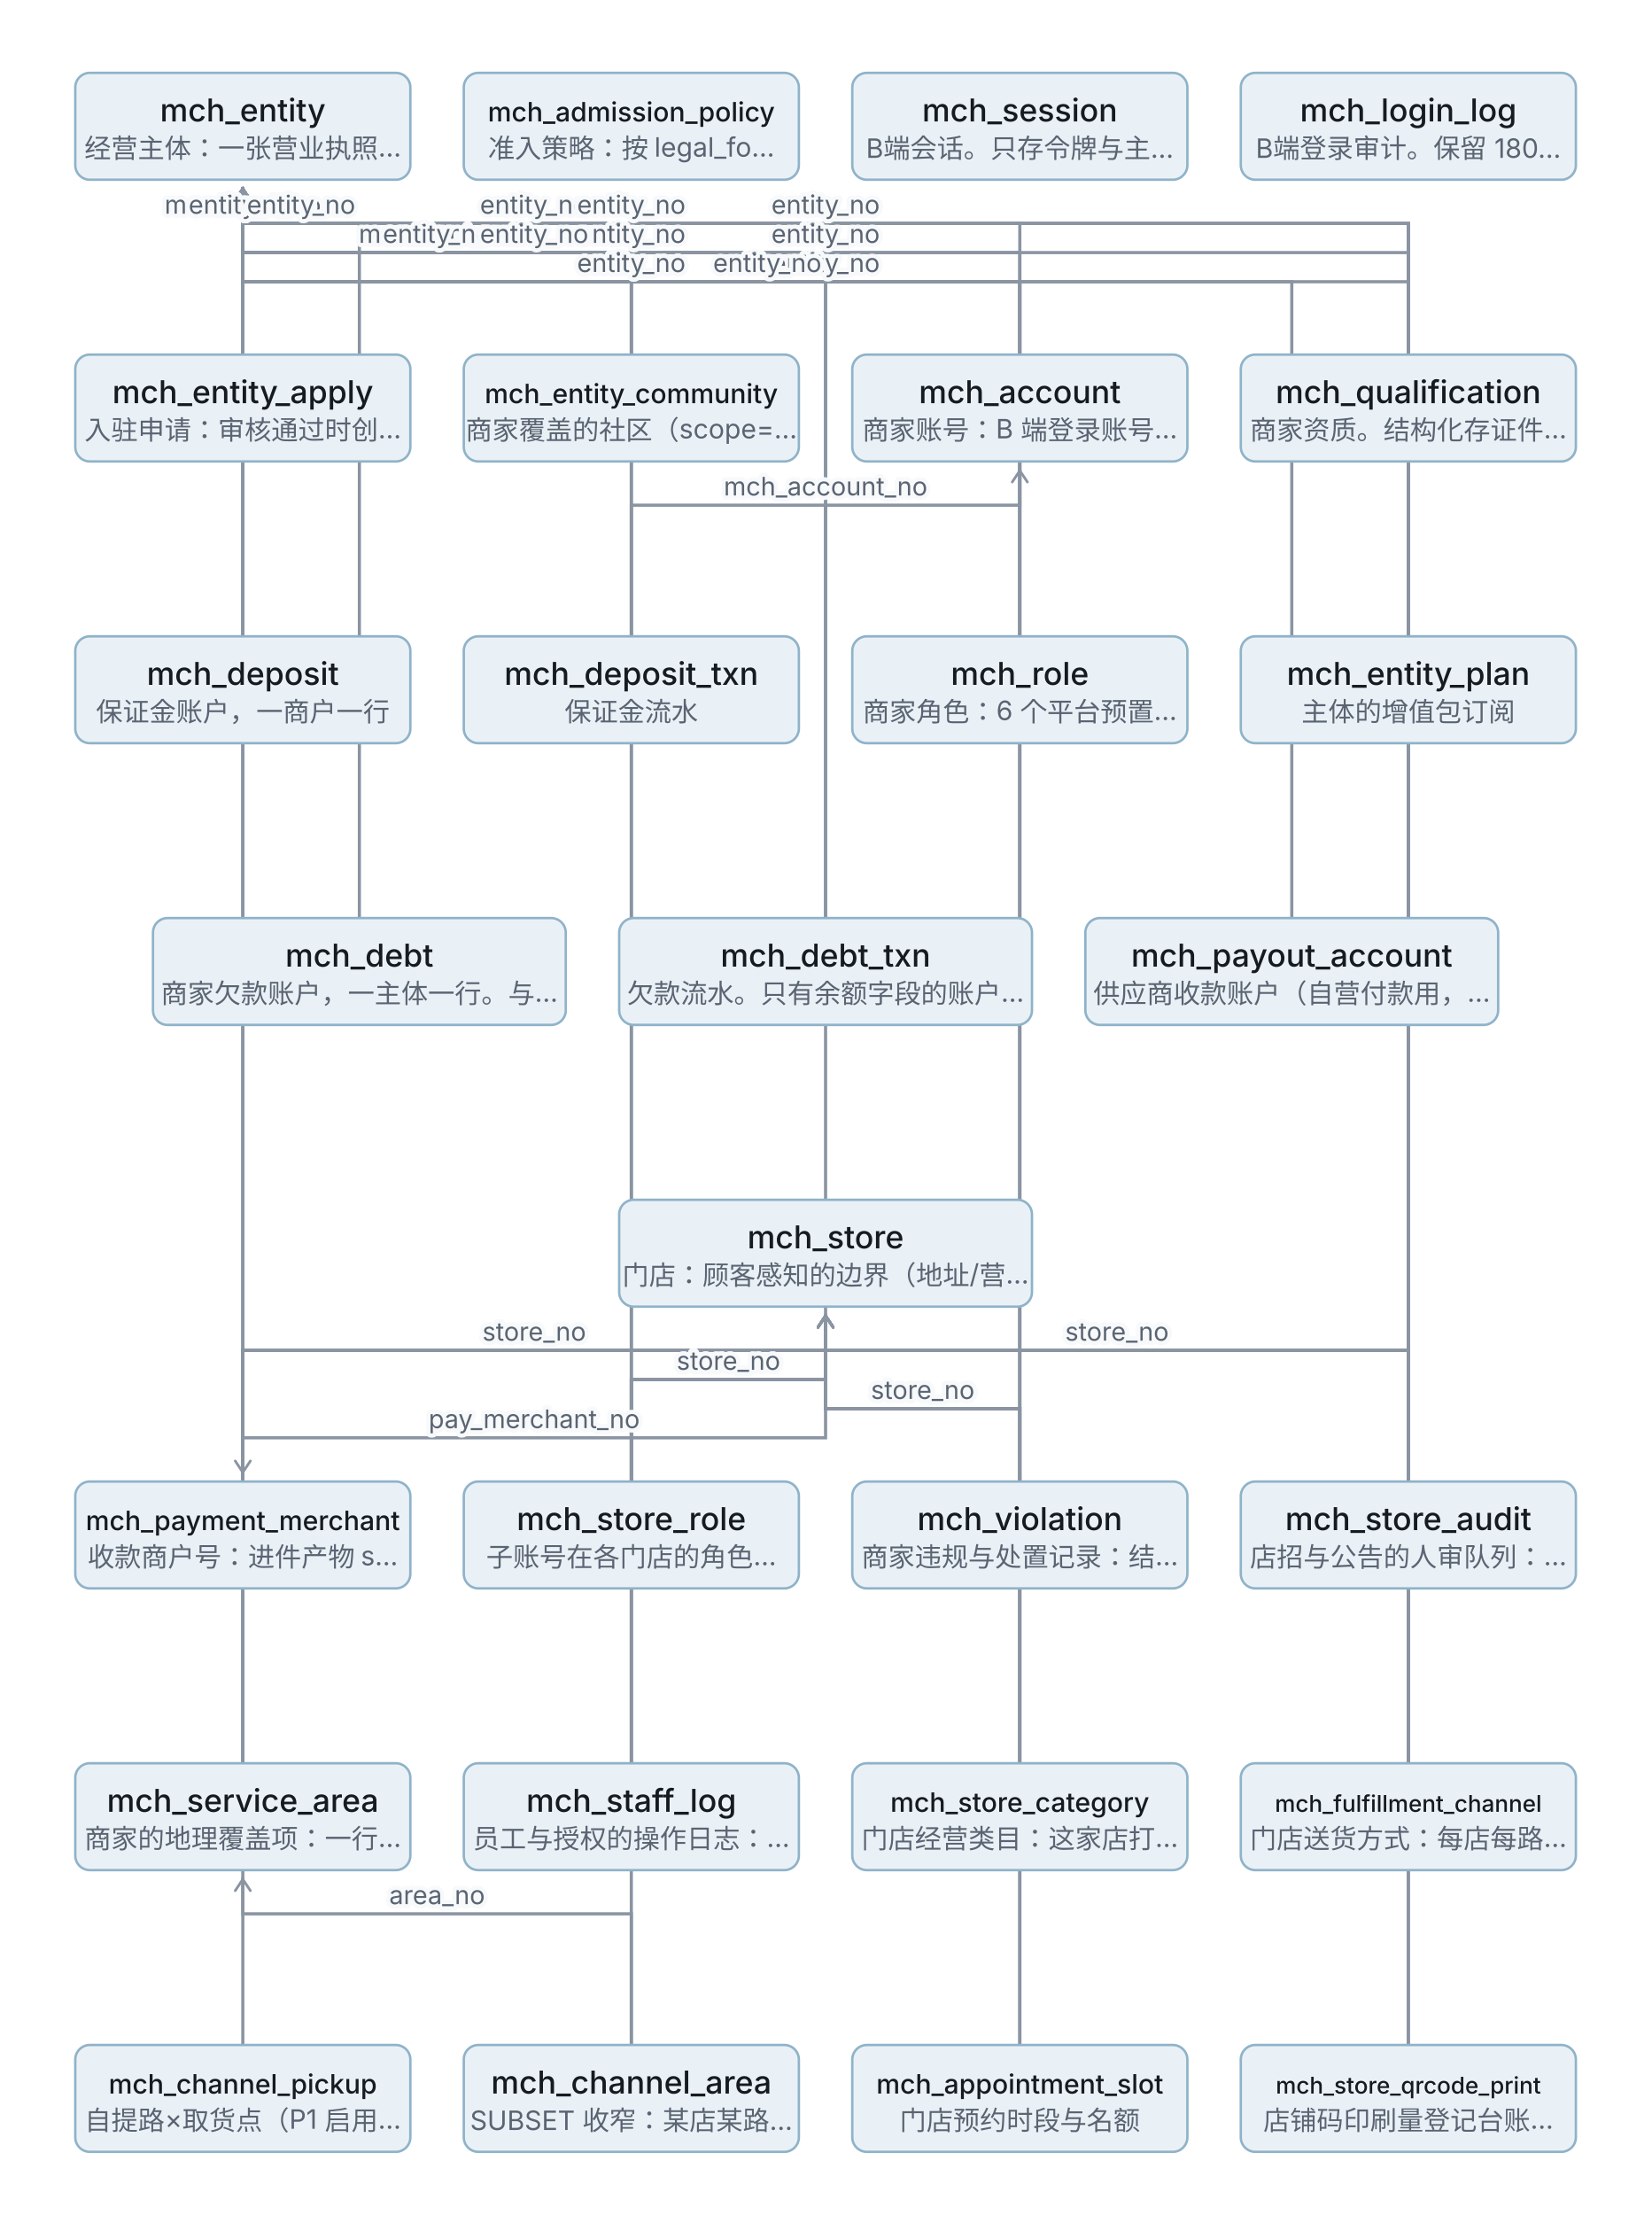
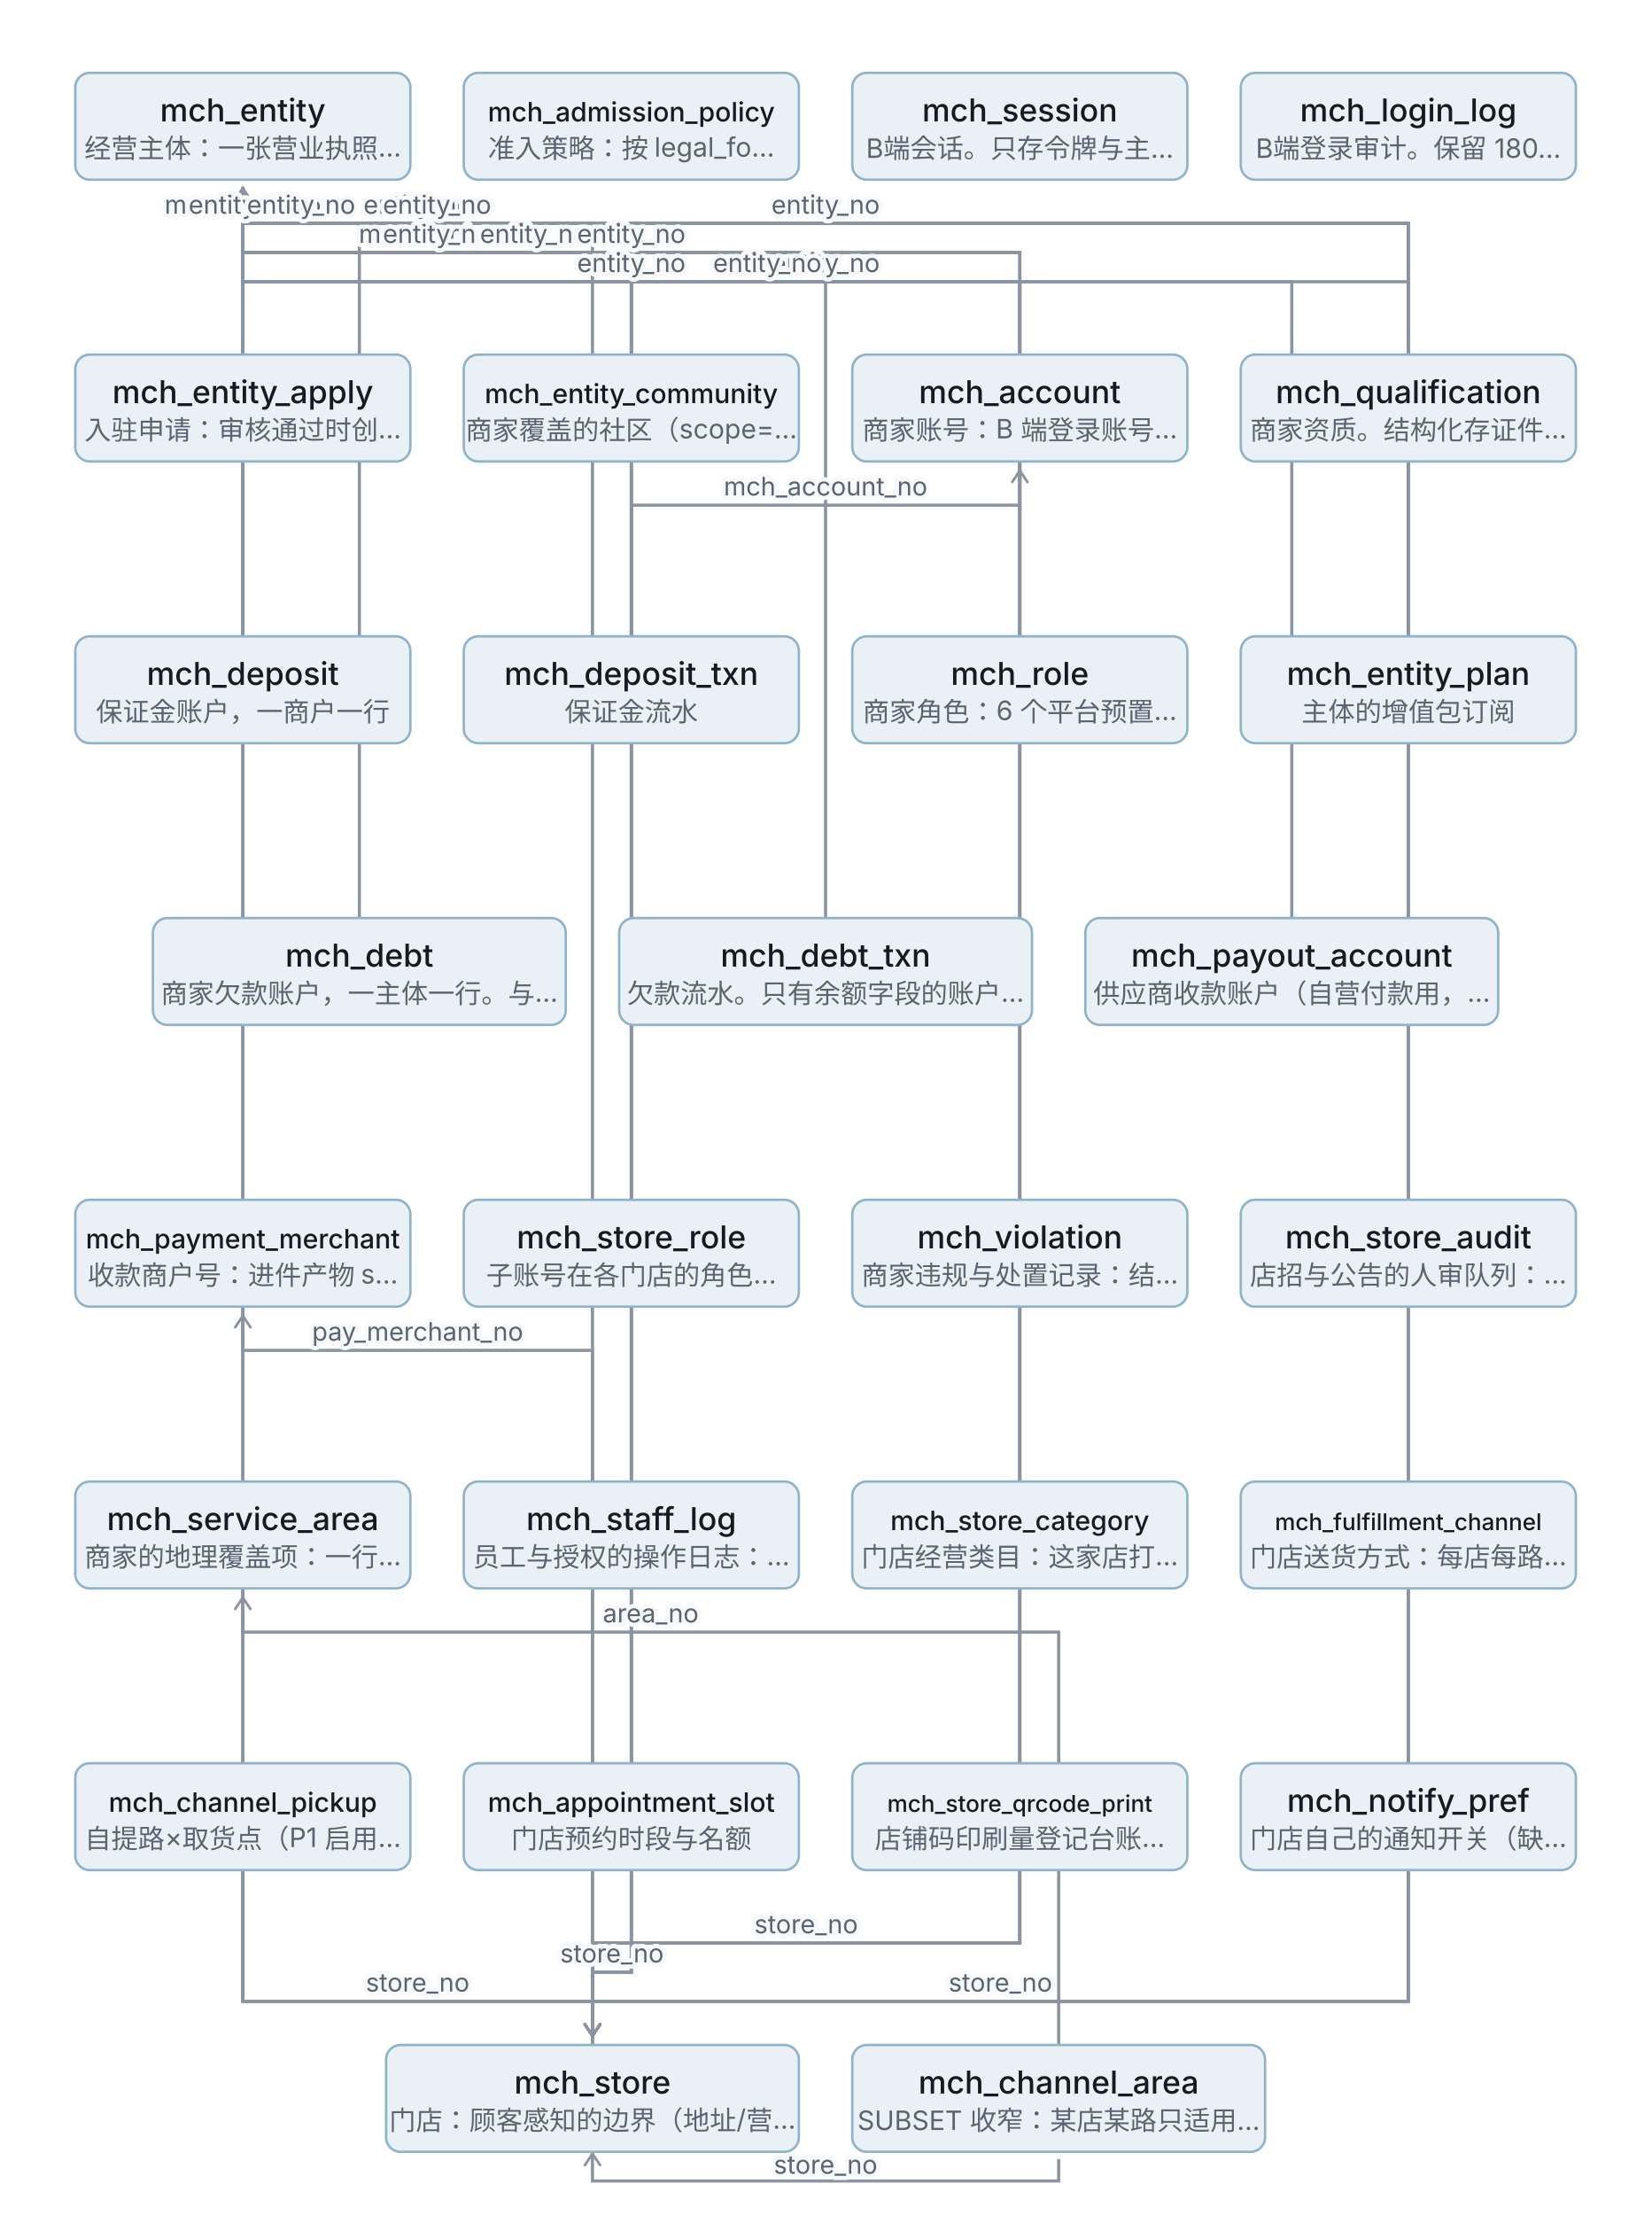
<svg xmlns="http://www.w3.org/2000/svg" width="680" height="912" viewBox="0 0 680 912" role="img" font-family="system-ui,-apple-system,'PingFang SC',sans-serif">
  <defs>
    <marker id="a" viewBox="0 0 10 10" refX="9" refY="5" markerWidth="6" markerHeight="6" orient="auto-start-reverse">
      <path d="M2 1L8 5L2 9" fill="none" stroke="#8A94A2" stroke-width="1.4" stroke-linecap="round" />
    </marker>
    <style>.n{font-weight:500;fill:#161A21}.s{font-size:11px;fill:#5A6472}
.l{font-size:10.5px;fill:#5A6472;paint-order:stroke;stroke:#F7F9FB;stroke-width:3.5;stroke-linejoin:round}.b{font-size:11px;fill:#5A6472;letter-spacing:.1em}
.ar{stroke:#8A94A2;stroke-width:1.3;fill:none}</style>
  </defs>
  <path class="ar" d="M100 146 L100 92 L100 92 L100 77" marker-end="url(#a)" />
  <path class="ar" d="M260 146 L260 104 L100 104 L100 77" marker-end="url(#a)" />
-   <path class="ar" d="M100 610 L100 92 L100 92 L100 77" marker-end="url(#a)" />
-   <path class="ar" d="M100 610 L100 556 L340 556 L340 541" marker-end="url(#a)" />
+   <path class="ar" d="M100 494 L100 92 L100 92 L100 77" marker-end="url(#a)" />
+   <path class="ar" d="M100 538 L100 824 L244 824 L244 839" marker-end="url(#a)" />
  <path class="ar" d="M420 146 L420 116 L100 116 L100 77" marker-end="url(#a)" />
-   <path class="ar" d="M260 610 L260 208 L420 208 L420 193" marker-end="url(#a)" />
-   <path class="ar" d="M260 610 L260 568 L340 568 L340 541" marker-end="url(#a)" />
-   <path class="ar" d="M340 494 L340 92 L100 92 L100 77" marker-end="url(#a)" />
-   <path class="ar" d="M340 538 L340 592 L100 592 L100 607" marker-end="url(#a)" />
-   <path class="ar" d="M420 610 L420 104 L100 104 L100 77" marker-end="url(#a)" />
-   <path class="ar" d="M420 610 L420 580 L340 580 L340 541" marker-end="url(#a)" />
-   <path class="ar" d="M580 610 L580 116 L100 116 L100 77" marker-end="url(#a)" />
-   <path class="ar" d="M580 610 L580 556 L340 556 L340 541" marker-end="url(#a)" />
+   <path class="ar" d="M260 494 L260 208 L420 208 L420 193" marker-end="url(#a)" />
+   <path class="ar" d="M260 538 L260 812 L244 812 L244 839" marker-end="url(#a)" />
+   <path class="ar" d="M244 842 L244 92 L100 92 L100 77" marker-end="url(#a)" />
+   <path class="ar" d="M244 842 L244 556 L100 556 L100 541" marker-end="url(#a)" />
+   <path class="ar" d="M420 494 L420 104 L100 104 L100 77" marker-end="url(#a)" />
+   <path class="ar" d="M420 538 L420 800 L244 800 L244 839" marker-end="url(#a)" />
+   <path class="ar" d="M580 494 L580 116 L100 116 L100 77" marker-end="url(#a)" />
+   <path class="ar" d="M580 538 L580 824 L244 824 L244 839" marker-end="url(#a)" />
  <path class="ar" d="M580 146 L580 92 L100 92 L100 77" marker-end="url(#a)" />
  <path class="ar" d="M100 262 L100 92 L100 92 L100 77" marker-end="url(#a)" />
  <path class="ar" d="M260 262 L260 104 L100 104 L100 77" marker-end="url(#a)" />
-   <path class="ar" d="M100 726 L100 92 L100 92 L100 77" marker-end="url(#a)" />
-   <path class="ar" d="M100 726 L100 556 L340 556 L340 541" marker-end="url(#a)" />
-   <path class="ar" d="M260 726 L260 104 L100 104 L100 77" marker-end="url(#a)" />
-   <path class="ar" d="M260 726 L260 568 L340 568 L340 541" marker-end="url(#a)" />
+   <path class="ar" d="M100 610 L100 92 L100 92 L100 77" marker-end="url(#a)" />
+   <path class="ar" d="M100 654 L100 824 L244 824 L244 839" marker-end="url(#a)" />
+   <path class="ar" d="M260 610 L260 104 L100 104 L100 77" marker-end="url(#a)" />
+   <path class="ar" d="M260 654 L260 812 L244 812 L244 839" marker-end="url(#a)" />
  <path class="ar" d="M420 262 L420 116 L100 116 L100 77" marker-end="url(#a)" />
  <path class="ar" d="M580 262 L580 92 L100 92 L100 77" marker-end="url(#a)" />
-   <path class="ar" d="M420 726 L420 580 L340 580 L340 541" marker-end="url(#a)" />
-   <path class="ar" d="M420 726 L420 116 L100 116 L100 77" marker-end="url(#a)" />
-   <path class="ar" d="M580 726 L580 556 L340 556 L340 541" marker-end="url(#a)" />
-   <path class="ar" d="M580 726 L580 92 L100 92 L100 77" marker-end="url(#a)" />
-   <path class="ar" d="M100 842 L100 556 L340 556 L340 541" marker-end="url(#a)" />
-   <path class="ar" d="M260 842 L260 568 L340 568 L340 541" marker-end="url(#a)" />
-   <path class="ar" d="M260 842 L260 788 L100 788 L100 773" marker-end="url(#a)" />
-   <path class="ar" d="M420 842 L420 92 L100 92 L100 77" marker-end="url(#a)" />
-   <path class="ar" d="M420 842 L420 580 L340 580 L340 541" marker-end="url(#a)" />
+   <path class="ar" d="M420 654 L420 800 L244 800 L244 839" marker-end="url(#a)" />
+   <path class="ar" d="M420 610 L420 116 L100 116 L100 77" marker-end="url(#a)" />
+   <path class="ar" d="M580 654 L580 824 L244 824 L244 839" marker-end="url(#a)" />
+   <path class="ar" d="M580 610 L580 92 L100 92 L100 77" marker-end="url(#a)" />
+   <path class="ar" d="M100 770 L100 824 L244 824 L244 839" marker-end="url(#a)" />
+   <path class="ar" d="M244 886 L244 898 L436 898 L436 889" marker-start="url(#a)" />
+   <path class="ar" d="M436 842 L436 672 L100 672 L100 657" marker-end="url(#a)" />
+   <path class="ar" d="M260 726 L260 92 L100 92 L100 77" marker-end="url(#a)" />
+   <path class="ar" d="M260 770 L260 812 L244 812 L244 839" marker-end="url(#a)" />
  <path class="ar" d="M148 378 L148 92 L100 92 L100 77" marker-end="url(#a)" />
  <path class="ar" d="M340 378 L340 104 L100 104 L100 77" marker-end="url(#a)" />
-   <path class="ar" d="M580 842 L580 104 L100 104 L100 77" marker-end="url(#a)" />
-   <path class="ar" d="M580 842 L580 556 L340 556 L340 541" marker-end="url(#a)" />
+   <path class="ar" d="M420 726 L420 104 L100 104 L100 77" marker-end="url(#a)" />
+   <path class="ar" d="M420 770 L420 800 L244 800 L244 839" marker-end="url(#a)" />
  <path class="ar" d="M532 378 L532 116 L100 116 L100 77" marker-end="url(#a)" />
+   <path class="ar" d="M580 770 L580 824 L244 824 L244 839" marker-end="url(#a)" />
  <rect x="31" y="30" width="138" height="44" rx="6" fill="#EAF1F6" stroke="#8FB3C9" />
  <text class="n" x="100" y="50" text-anchor="middle" font-size="13">mch_entity</text>
  <text class="s" x="100" y="65" text-anchor="middle">经营主体：一张营业执照…</text>
  <rect x="191" y="30" width="138" height="44" rx="6" fill="#EAF1F6" stroke="#8FB3C9" />
  <text class="n" x="260" y="50" text-anchor="middle" font-size="11">mch_admission_policy</text>
  <text class="s" x="260" y="65" text-anchor="middle">准入策略：按 legal_fo…</text>
  <rect x="351" y="30" width="138" height="44" rx="6" fill="#EAF1F6" stroke="#8FB3C9" />
  <text class="n" x="420" y="50" text-anchor="middle" font-size="13">mch_session</text>
  <text class="s" x="420" y="65" text-anchor="middle">B端会话。只存令牌与主…</text>
  <rect x="511" y="30" width="138" height="44" rx="6" fill="#EAF1F6" stroke="#8FB3C9" />
  <text class="n" x="580" y="50" text-anchor="middle" font-size="13">mch_login_log</text>
  <text class="s" x="580" y="65" text-anchor="middle">B端登录审计。保留 180…</text>
  <rect x="31" y="146" width="138" height="44" rx="6" fill="#EAF1F6" stroke="#8FB3C9" />
  <text class="n" x="100" y="166" text-anchor="middle" font-size="13">mch_entity_apply</text>
  <text class="s" x="100" y="181" text-anchor="middle">入驻申请：审核通过时创…</text>
  <rect x="191" y="146" width="138" height="44" rx="6" fill="#EAF1F6" stroke="#8FB3C9" />
  <text class="n" x="260" y="166" text-anchor="middle" font-size="11">mch_entity_community</text>
  <text class="s" x="260" y="181" text-anchor="middle">商家覆盖的社区（scope=…</text>
  <rect x="351" y="146" width="138" height="44" rx="6" fill="#EAF1F6" stroke="#8FB3C9" />
  <text class="n" x="420" y="166" text-anchor="middle" font-size="13">mch_account</text>
  <text class="s" x="420" y="181" text-anchor="middle">商家账号：B 端登录账号…</text>
  <rect x="511" y="146" width="138" height="44" rx="6" fill="#EAF1F6" stroke="#8FB3C9" />
  <text class="n" x="580" y="166" text-anchor="middle" font-size="13">mch_qualification</text>
  <text class="s" x="580" y="181" text-anchor="middle">商家资质。结构化存证件…</text>
  <rect x="31" y="262" width="138" height="44" rx="6" fill="#EAF1F6" stroke="#8FB3C9" />
  <text class="n" x="100" y="282" text-anchor="middle" font-size="13">mch_deposit</text>
  <text class="s" x="100" y="297" text-anchor="middle">保证金账户，一商户一行</text>
  <rect x="191" y="262" width="138" height="44" rx="6" fill="#EAF1F6" stroke="#8FB3C9" />
  <text class="n" x="260" y="282" text-anchor="middle" font-size="13">mch_deposit_txn</text>
  <text class="s" x="260" y="297" text-anchor="middle">保证金流水</text>
  <rect x="351" y="262" width="138" height="44" rx="6" fill="#EAF1F6" stroke="#8FB3C9" />
  <text class="n" x="420" y="282" text-anchor="middle" font-size="13">mch_role</text>
  <text class="s" x="420" y="297" text-anchor="middle">商家角色：6 个平台预置…</text>
  <rect x="511" y="262" width="138" height="44" rx="6" fill="#EAF1F6" stroke="#8FB3C9" />
  <text class="n" x="580" y="282" text-anchor="middle" font-size="13">mch_entity_plan</text>
  <text class="s" x="580" y="297" text-anchor="middle">主体的增值包订阅</text>
  <rect x="63" y="378" width="170" height="44" rx="6" fill="#EAF1F6" stroke="#8FB3C9" />
  <text class="n" x="148" y="398" text-anchor="middle" font-size="13">mch_debt</text>
  <text class="s" x="148" y="413" text-anchor="middle">商家欠款账户，一主体一行。与…</text>
  <rect x="255" y="378" width="170" height="44" rx="6" fill="#EAF1F6" stroke="#8FB3C9" />
  <text class="n" x="340" y="398" text-anchor="middle" font-size="13">mch_debt_txn</text>
  <text class="s" x="340" y="413" text-anchor="middle">欠款流水。只有余额字段的账户…</text>
  <rect x="447" y="378" width="170" height="44" rx="6" fill="#EAF1F6" stroke="#8FB3C9" />
  <text class="n" x="532" y="398" text-anchor="middle" font-size="13">mch_payout_account</text>
  <text class="s" x="532" y="413" text-anchor="middle">供应商收款账户（自营付款用，…</text>
-   <rect x="255" y="494" width="170" height="44" rx="6" fill="#EAF1F6" stroke="#8FB3C9" />
-   <text class="n" x="340" y="514" text-anchor="middle" font-size="13">mch_store</text>
-   <text class="s" x="340" y="529" text-anchor="middle">门店：顾客感知的边界（地址/营…</text>
+   <rect x="31" y="494" width="138" height="44" rx="6" fill="#EAF1F6" stroke="#8FB3C9" />
+   <text class="n" x="100" y="514" text-anchor="middle" font-size="11">mch_payment_merchant</text>
+   <text class="s" x="100" y="529" text-anchor="middle">收款商户号：进件产物 s…</text>
+   <rect x="191" y="494" width="138" height="44" rx="6" fill="#EAF1F6" stroke="#8FB3C9" />
+   <text class="n" x="260" y="514" text-anchor="middle" font-size="13">mch_store_role</text>
+   <text class="s" x="260" y="529" text-anchor="middle">子账号在各门店的角色…</text>
+   <rect x="351" y="494" width="138" height="44" rx="6" fill="#EAF1F6" stroke="#8FB3C9" />
+   <text class="n" x="420" y="514" text-anchor="middle" font-size="13">mch_violation</text>
+   <text class="s" x="420" y="529" text-anchor="middle">商家违规与处置记录：结…</text>
+   <rect x="511" y="494" width="138" height="44" rx="6" fill="#EAF1F6" stroke="#8FB3C9" />
+   <text class="n" x="580" y="514" text-anchor="middle" font-size="13">mch_store_audit</text>
+   <text class="s" x="580" y="529" text-anchor="middle">店招与公告的人审队列：…</text>
  <rect x="31" y="610" width="138" height="44" rx="6" fill="#EAF1F6" stroke="#8FB3C9" />
-   <text class="n" x="100" y="630" text-anchor="middle" font-size="11">mch_payment_merchant</text>
-   <text class="s" x="100" y="645" text-anchor="middle">收款商户号：进件产物 s…</text>
+   <text class="n" x="100" y="630" text-anchor="middle" font-size="13">mch_service_area</text>
+   <text class="s" x="100" y="645" text-anchor="middle">商家的地理覆盖项：一行…</text>
  <rect x="191" y="610" width="138" height="44" rx="6" fill="#EAF1F6" stroke="#8FB3C9" />
-   <text class="n" x="260" y="630" text-anchor="middle" font-size="13">mch_store_role</text>
-   <text class="s" x="260" y="645" text-anchor="middle">子账号在各门店的角色…</text>
+   <text class="n" x="260" y="630" text-anchor="middle" font-size="13">mch_staff_log</text>
+   <text class="s" x="260" y="645" text-anchor="middle">员工与授权的操作日志：…</text>
  <rect x="351" y="610" width="138" height="44" rx="6" fill="#EAF1F6" stroke="#8FB3C9" />
-   <text class="n" x="420" y="630" text-anchor="middle" font-size="13">mch_violation</text>
-   <text class="s" x="420" y="645" text-anchor="middle">商家违规与处置记录：结…</text>
+   <text class="n" x="420" y="630" text-anchor="middle" font-size="11">mch_store_category</text>
+   <text class="s" x="420" y="645" text-anchor="middle">门店经营类目：这家店打…</text>
  <rect x="511" y="610" width="138" height="44" rx="6" fill="#EAF1F6" stroke="#8FB3C9" />
-   <text class="n" x="580" y="630" text-anchor="middle" font-size="13">mch_store_audit</text>
-   <text class="s" x="580" y="645" text-anchor="middle">店招与公告的人审队列：…</text>
+   <text class="n" x="580" y="630" text-anchor="middle" font-size="9.5">mch_fulfillment_channel</text>
+   <text class="s" x="580" y="645" text-anchor="middle">门店送货方式：每店每路…</text>
  <rect x="31" y="726" width="138" height="44" rx="6" fill="#EAF1F6" stroke="#8FB3C9" />
-   <text class="n" x="100" y="746" text-anchor="middle" font-size="13">mch_service_area</text>
-   <text class="s" x="100" y="761" text-anchor="middle">商家的地理覆盖项：一行…</text>
+   <text class="n" x="100" y="746" text-anchor="middle" font-size="11">mch_channel_pickup</text>
+   <text class="s" x="100" y="761" text-anchor="middle">自提路×取货点（P1 启用…</text>
  <rect x="191" y="726" width="138" height="44" rx="6" fill="#EAF1F6" stroke="#8FB3C9" />
-   <text class="n" x="260" y="746" text-anchor="middle" font-size="13">mch_staff_log</text>
-   <text class="s" x="260" y="761" text-anchor="middle">员工与授权的操作日志：…</text>
+   <text class="n" x="260" y="746" text-anchor="middle" font-size="11">mch_appointment_slot</text>
+   <text class="s" x="260" y="761" text-anchor="middle">门店预约时段与名额</text>
  <rect x="351" y="726" width="138" height="44" rx="6" fill="#EAF1F6" stroke="#8FB3C9" />
-   <text class="n" x="420" y="746" text-anchor="middle" font-size="11">mch_store_category</text>
-   <text class="s" x="420" y="761" text-anchor="middle">门店经营类目：这家店打…</text>
+   <text class="n" x="420" y="746" text-anchor="middle" font-size="9.5">mch_store_qrcode_print</text>
+   <text class="s" x="420" y="761" text-anchor="middle">店铺码印刷量登记台账…</text>
  <rect x="511" y="726" width="138" height="44" rx="6" fill="#EAF1F6" stroke="#8FB3C9" />
-   <text class="n" x="580" y="746" text-anchor="middle" font-size="9.5">mch_fulfillment_channel</text>
-   <text class="s" x="580" y="761" text-anchor="middle">门店送货方式：每店每路…</text>
-   <rect x="31" y="842" width="138" height="44" rx="6" fill="#EAF1F6" stroke="#8FB3C9" />
-   <text class="n" x="100" y="862" text-anchor="middle" font-size="11">mch_channel_pickup</text>
-   <text class="s" x="100" y="877" text-anchor="middle">自提路×取货点（P1 启用…</text>
-   <rect x="191" y="842" width="138" height="44" rx="6" fill="#EAF1F6" stroke="#8FB3C9" />
-   <text class="n" x="260" y="862" text-anchor="middle" font-size="13">mch_channel_area</text>
-   <text class="s" x="260" y="877" text-anchor="middle">SUBSET 收窄：某店某路…</text>
-   <rect x="351" y="842" width="138" height="44" rx="6" fill="#EAF1F6" stroke="#8FB3C9" />
-   <text class="n" x="420" y="862" text-anchor="middle" font-size="11">mch_appointment_slot</text>
-   <text class="s" x="420" y="877" text-anchor="middle">门店预约时段与名额</text>
-   <rect x="511" y="842" width="138" height="44" rx="6" fill="#EAF1F6" stroke="#8FB3C9" />
-   <text class="n" x="580" y="862" text-anchor="middle" font-size="9.5">mch_store_qrcode_print</text>
-   <text class="s" x="580" y="877" text-anchor="middle">店铺码印刷量登记台账…</text>
+   <text class="n" x="580" y="746" text-anchor="middle" font-size="13">mch_notify_pref</text>
+   <text class="s" x="580" y="761" text-anchor="middle">门店自己的通知开关（缺…</text>
+   <rect x="159" y="842" width="170" height="44" rx="6" fill="#EAF1F6" stroke="#8FB3C9" />
+   <text class="n" x="244" y="862" text-anchor="middle" font-size="13">mch_store</text>
+   <text class="s" x="244" y="877" text-anchor="middle">门店：顾客感知的边界（地址/营…</text>
+   <rect x="351" y="842" width="170" height="44" rx="6" fill="#EAF1F6" stroke="#8FB3C9" />
+   <text class="n" x="436" y="862" text-anchor="middle" font-size="13">mch_channel_area</text>
+   <text class="s" x="436" y="877" text-anchor="middle">SUBSET 收窄：某店某路只适用…</text>
  <text class="l" x="100" y="88" text-anchor="middle">entity_no</text>
  <text class="l" x="180" y="100" text-anchor="middle">entity_no</text>
  <text class="l" x="100" y="88" text-anchor="middle">entity_no</text>
-   <text class="l" x="220" y="552" text-anchor="middle">store_no</text>
+   <text class="l" x="172" y="820" text-anchor="middle">store_no</text>
  <text class="l" x="260" y="112" text-anchor="middle">entity_no</text>
  <text class="l" x="340" y="204" text-anchor="middle">mch_account_no</text>
-   <text class="l" x="300" y="564" text-anchor="middle">store_no</text>
-   <text class="l" x="220" y="88" text-anchor="middle">entity_no</text>
-   <text class="l" x="220" y="588" text-anchor="middle">pay_merchant_no</text>
+   <text class="l" x="252" y="808" text-anchor="middle">store_no</text>
+   <text class="l" x="172" y="88" text-anchor="middle">entity_no</text>
+   <text class="l" x="172" y="552" text-anchor="middle">pay_merchant_no</text>
  <text class="l" x="260" y="100" text-anchor="middle">entity_no</text>
-   <text class="l" x="380" y="576" text-anchor="middle">store_no</text>
+   <text class="l" x="332" y="796" text-anchor="middle">store_no</text>
  <text class="l" x="340" y="112" text-anchor="middle">entity_no</text>
-   <text class="l" x="460" y="552" text-anchor="middle">store_no</text>
+   <text class="l" x="412" y="820" text-anchor="middle">store_no</text>
  <text class="l" x="340" y="88" text-anchor="middle">entity_no</text>
  <text class="l" x="100" y="88" text-anchor="middle">merchant_no</text>
  <text class="l" x="180" y="100" text-anchor="middle">merchant_no</text>
  <text class="l" x="100" y="88" text-anchor="middle">entity_no</text>
-   <text class="l" x="220" y="552" text-anchor="middle">store_no</text>
+   <text class="l" x="172" y="820" text-anchor="middle">store_no</text>
  <text class="l" x="180" y="100" text-anchor="middle">entity_no</text>
-   <text class="l" x="300" y="564" text-anchor="middle">store_no</text>
+   <text class="l" x="252" y="808" text-anchor="middle">store_no</text>
  <text class="l" x="260" y="112" text-anchor="middle">entity_no</text>
  <text class="l" x="340" y="88" text-anchor="middle">entity_no</text>
-   <text class="l" x="380" y="576" text-anchor="middle">store_no</text>
+   <text class="l" x="332" y="796" text-anchor="middle">store_no</text>
  <text class="l" x="260" y="112" text-anchor="middle">entity_no</text>
-   <text class="l" x="460" y="552" text-anchor="middle">store_no</text>
+   <text class="l" x="412" y="820" text-anchor="middle">store_no</text>
  <text class="l" x="340" y="88" text-anchor="middle">entity_no</text>
-   <text class="l" x="220" y="552" text-anchor="middle">store_no</text>
-   <text class="l" x="300" y="564" text-anchor="middle">store_no</text>
-   <text class="l" x="180" y="784" text-anchor="middle">area_no</text>
-   <text class="l" x="260" y="88" text-anchor="middle">entity_no</text>
-   <text class="l" x="380" y="576" text-anchor="middle">store_no</text>
+   <text class="l" x="172" y="820" text-anchor="middle">store_no</text>
+   <text class="l" x="340" y="895" text-anchor="middle">store_no</text>
+   <text class="l" x="268" y="668" text-anchor="middle">area_no</text>
+   <text class="l" x="180" y="88" text-anchor="middle">entity_no</text>
+   <text class="l" x="252" y="808" text-anchor="middle">store_no</text>
  <text class="l" x="124" y="88" text-anchor="middle">entity_no</text>
  <text class="l" x="220" y="100" text-anchor="middle">entity_no</text>
-   <text class="l" x="340" y="100" text-anchor="middle">entity_no</text>
-   <text class="l" x="460" y="552" text-anchor="middle">store_no</text>
+   <text class="l" x="260" y="100" text-anchor="middle">entity_no</text>
+   <text class="l" x="332" y="796" text-anchor="middle">store_no</text>
  <text class="l" x="316" y="112" text-anchor="middle">entity_no</text>
+   <text class="l" x="412" y="820" text-anchor="middle">store_no</text>
</svg>
